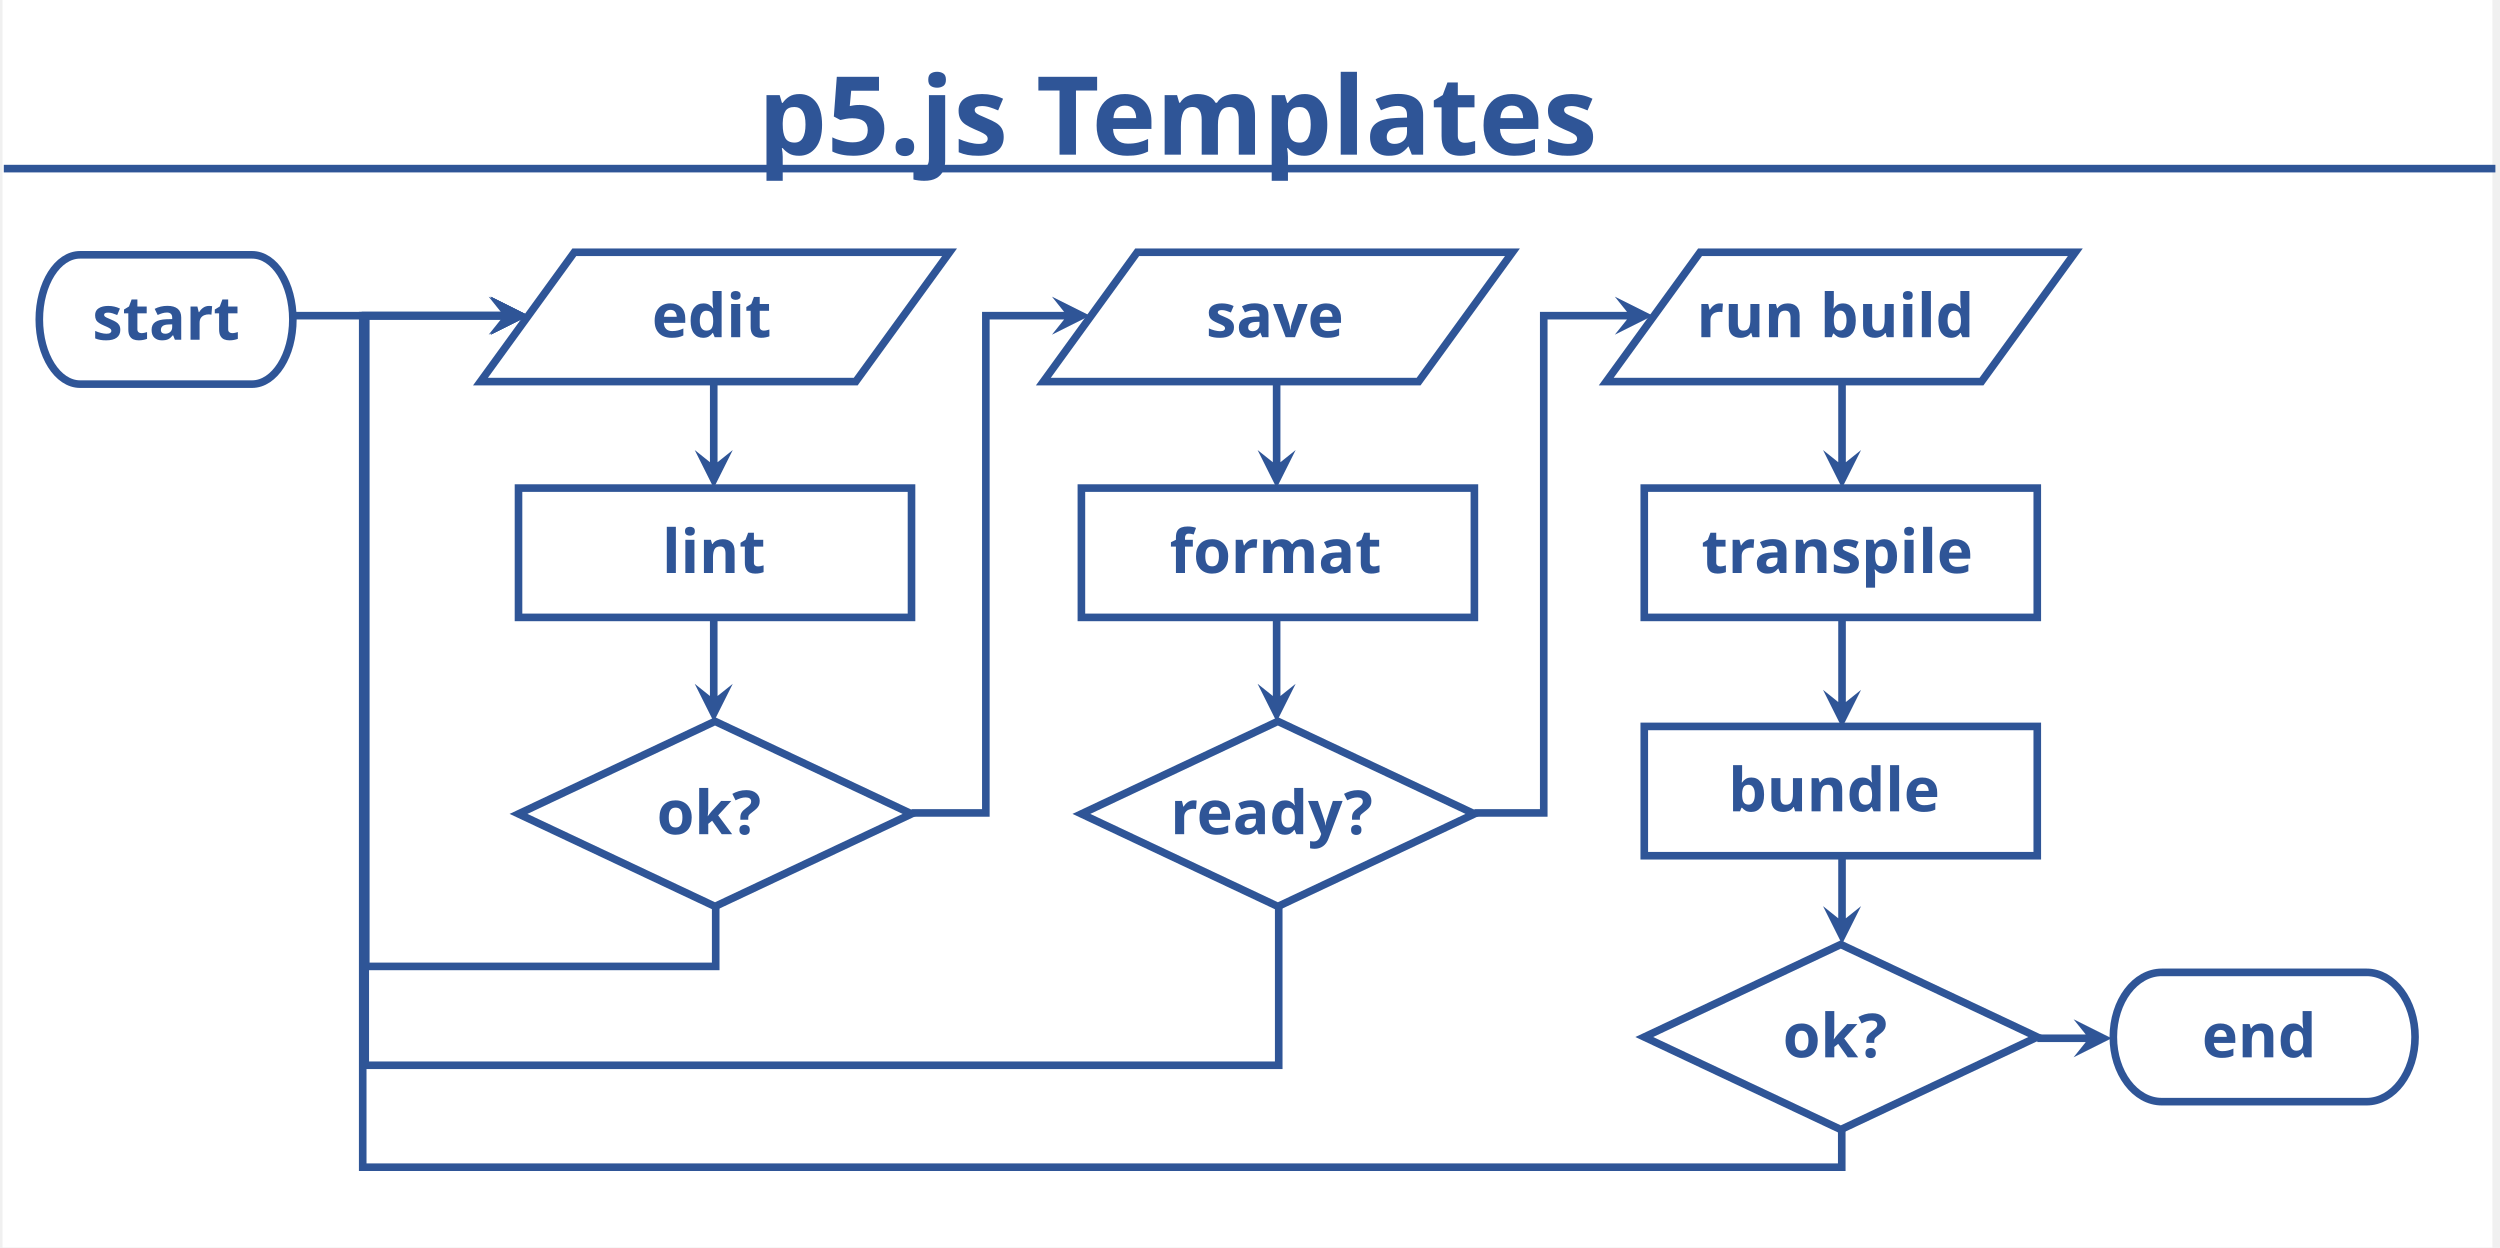
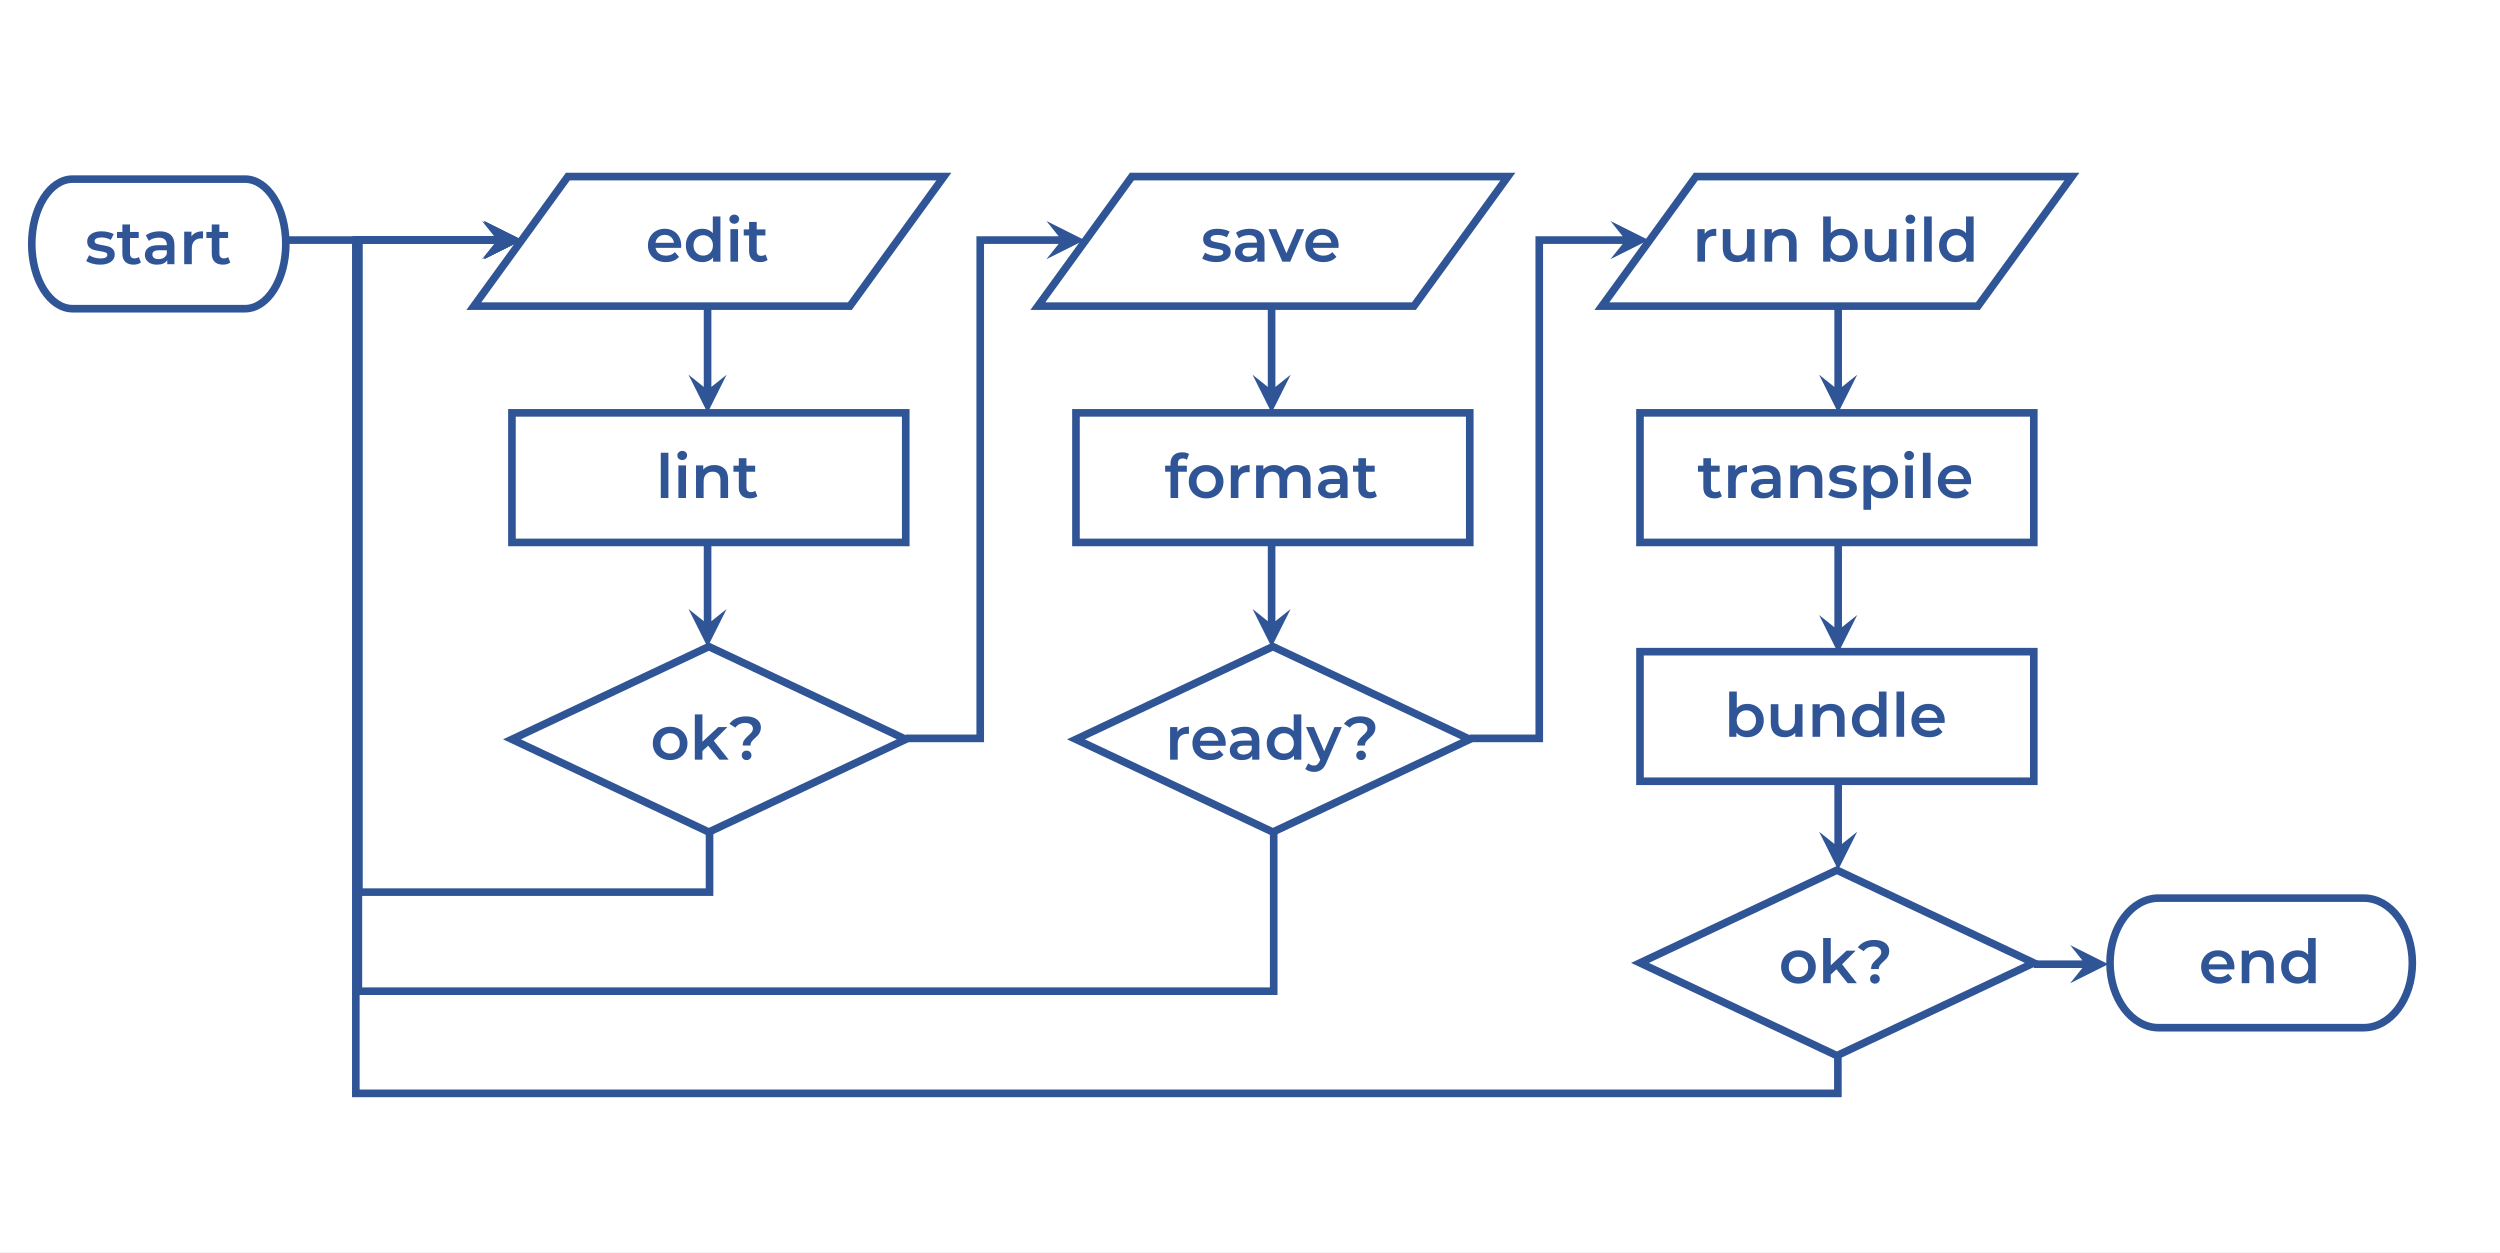
- <svg xmlns="http://www.w3.org/2000/svg" width="986" height="492" overflow="hidden">
+ <svg xmlns="http://www.w3.org/2000/svg" width="984" height="493" overflow="hidden">
  <defs>
-     <clipPath id="clip0">
-       <rect x="107" y="54" width="986" height="492" />
+     <clipPath id="a">
+       <path d="M110 84h984v493H110z" />
    </clipPath>
  </defs>
-   <g clip-path="url(#clip0)" transform="translate(-107 -54)">
-     <rect x="108" y="54" width="982" height="492" fill="#FFFFFF" />
-     <path d="M138.588 154.5 206.412 154.5C215.297 154.5 222.5 165.917 222.5 180 222.5 194.083 215.297 205.5 206.412 205.5L138.588 205.5C129.703 205.5 122.5 194.083 122.5 180 122.5 165.917 129.703 154.5 138.588 154.5Z" stroke="#2F5597" stroke-width="3" stroke-miterlimit="8" fill="none" fill-rule="evenodd" />
-     <text fill="#2F5597" font-family="Montserrat,Montserrat_MSFontService,sans-serif" font-weight="600" font-size="24" transform="translate(143.429 188)">start</text>
-     <path d="M296.5 204.5 333.5 153.5 481.5 153.5 444.5 204.5Z" stroke="#2F5597" stroke-width="3" stroke-miterlimit="8" fill="none" fill-rule="evenodd" />
-     <text fill="#2F5597" font-family="Montserrat,Montserrat_MSFontService,sans-serif" font-weight="600" font-size="24" transform="translate(364.111 187)">edit</text>
-     <rect x="311.5" y="246.5" width="155" height="51" stroke="#2F5597" stroke-width="3" stroke-miterlimit="8" fill="none" />
-     <text fill="#2F5597" font-family="Montserrat,Montserrat_MSFontService,sans-serif" font-weight="600" font-size="24" transform="translate(368.111 280)">lint</text>
-     <path d="M311.5 375 389 338.5 466.5 375 389 411.5Z" stroke="#2F5597" stroke-width="3" stroke-miterlimit="8" fill="none" fill-rule="evenodd" />
-     <text fill="#2F5597" font-family="Montserrat,Montserrat_MSFontService,sans-serif" font-weight="600" font-size="24" transform="translate(366.027 383)">ok?</text>
-     <path d="M755.5 463 833 426.5 910.5 463 833 499.5Z" stroke="#2F5597" stroke-width="3" stroke-miterlimit="8" fill="none" fill-rule="evenodd" />
-     <text fill="#2F5597" font-family="Montserrat,Montserrat_MSFontService,sans-serif" font-weight="600" font-size="24" transform="translate(810.138 471)">ok?</text>
-     <path d="M959.645 437.5 1040.36 437.5C1050.93 437.5 1059.5 448.917 1059.5 463 1059.5 477.083 1050.93 488.5 1040.36 488.5L959.645 488.5C949.071 488.5 940.5 477.083 940.5 463 940.5 448.917 949.071 437.5 959.645 437.5Z" stroke="#2F5597" stroke-width="3" stroke-miterlimit="8" fill="none" fill-rule="evenodd" />
-     <text fill="#2F5597" font-family="Montserrat,Montserrat_MSFontService,sans-serif" font-weight="600" font-size="24" transform="translate(975.451 471)">end</text>
-     <path d="M0-1.5 47.61-1.5 47.61 0 46.11-1.5 83.221-1.5 83.221 1.5 44.61 1.5 44.61 0 46.11 1.5 0 1.5ZM83.221 0 77.221-7.5 92.221 0 77.221 7.5Z" fill="#2F5597" transform="matrix(1 0 0 -1 222.5 178.5)" />
-     <path d="M390 204.5 390 226.998 388.5 226.998 390 225.498 390 237.497 387 237.497 387 223.998 388.5 223.998 387 225.498 387 204.5ZM388.5 237.497 396 231.497 388.5 246.497 381 231.497Z" fill="#2F5597" />
-     <path d="M390 297.5 390 319.598 388.5 319.598 390 318.098 390 329.697 387 329.697 387 316.598 388.5 316.598 387 318.098 387 297.5ZM388.5 329.697 396 323.697 388.5 338.697 381 323.697Z" fill="#2F5597" />
-     <path d="M518.5 204.5 555.5 153.5 703.5 153.5 666.5 204.5Z" stroke="#2F5597" stroke-width="3" stroke-miterlimit="8" fill="none" fill-rule="evenodd" />
-     <text fill="#2F5597" font-family="Montserrat,Montserrat_MSFontService,sans-serif" font-weight="600" font-size="24" transform="translate(582.666 187)">save</text>
-     <rect x="533.5" y="246.5" width="155" height="51" stroke="#2F5597" stroke-width="3" stroke-miterlimit="8" fill="none" />
-     <text fill="#2F5597" font-family="Montserrat,Montserrat_MSFontService,sans-serif" font-weight="600" font-size="24" transform="translate(568.333 280)">format</text>
-     <path d="M533.5 375 611 338.5 688.5 375 611 411.5Z" stroke="#2F5597" stroke-width="3" stroke-miterlimit="8" fill="none" fill-rule="evenodd" />
-     <text fill="#2F5597" font-family="Montserrat,Montserrat_MSFontService,sans-serif" font-weight="600" font-size="24" transform="translate(568.583 383)">ready?</text>
-     <path d="M612 204.5 612 226.998 610.5 226.998 612 225.498 612 237.497 609 237.497 609 223.998 610.5 223.998 609 225.498 609 204.5ZM610.5 237.497 618 231.497 610.5 246.497 603 231.497Z" fill="#2F5597" />
-     <path d="M612 297.5 612 319.598 610.5 319.598 612 318.098 612 329.697 609 329.697 609 316.598 610.5 316.598 609 318.098 609 297.5ZM610.5 329.697 618 323.697 610.5 338.697 603 323.697Z" fill="#2F5597" />
-     <path d="M0-1.5 30.816-1.5 30.816 196.126 29.316 194.626 61.386 194.626 61.386 197.626 27.816 197.626 27.816 0 29.316 1.5 0 1.5ZM61.386 196.126 55.386 188.626 70.386 196.126 55.386 203.626Z" fill="#2F5597" transform="matrix(1 0 0 -1 466.5 374.626)" />
-     <path d="M0 1.5-24 1.5-22.5 0-22.5 138.021-24 136.521 232.651 136.521 231.151 138.021 231.151 82.776 234.151 82.776 234.151 139.521-25.5 139.521-25.5-1.5 0-1.5ZM232.651 82.776 225.151 88.776 232.651 73.776 240.151 88.776Z" fill="#2F5597" transform="matrix(-6.12323e-17 -1 -1 6.12323e-17 389.276 411.151)" />
-     <path d="M0-1.5 28.856-1.5 28.856 196.126 27.356 194.626 61.386 194.626 61.386 197.626 25.856 197.626 25.856 0 27.356 1.5 0 1.5ZM61.386 196.126 55.386 188.626 70.386 196.126 55.386 203.626Z" fill="#2F5597" transform="matrix(1 0 0 -1 688.5 374.626)" />
-     <path d="M740.5 204.5 777.5 153.5 925.5 153.5 888.5 204.5Z" stroke="#2F5597" stroke-width="3" stroke-miterlimit="8" fill="none" fill-rule="evenodd" />
-     <text fill="#2F5597" font-family="Montserrat,Montserrat_MSFontService,sans-serif" font-weight="600" font-size="24" transform="translate(776.138 187)">run build</text>
-     <rect x="755.5" y="246.5" width="155" height="51" stroke="#2F5597" stroke-width="3" stroke-miterlimit="8" fill="none" />
-     <text fill="#2F5597" font-family="Montserrat,Montserrat_MSFontService,sans-serif" font-weight="600" font-size="24" transform="translate(778.054 280)">transpile</text>
-     <path d="M835 204.5 835 226.998 833.5 226.998 835 225.498 835 237.497 832 237.497 832 223.998 833.5 223.998 832 225.498 832 204.5ZM833.5 237.497 841 231.497 833.5 246.497 826 231.497Z" fill="#2F5597" />
-     <rect x="755.5" y="340.5" width="155" height="51" stroke="#2F5597" stroke-width="3" stroke-miterlimit="8" fill="none" />
-     <text fill="#2F5597" font-family="Montserrat,Montserrat_MSFontService,sans-serif" font-weight="600" font-size="24" transform="translate(788.638 374)">bundle</text>
-     <path d="M0-1.5 23.288-1.5 23.288 0 21.788-1.5 34.575-1.5 34.575 1.5 20.288 1.5 20.288 0 21.788 1.5 0 1.5ZM34.575 0 28.576-7.5 43.575 0 28.576 7.5Z" fill="#2F5597" transform="matrix(1.83697e-16 1 1 -1.83697e-16 833.5 297.5)" />
-     <path d="M0-1.5 18.939-1.5 18.939 0 17.439-1.5 25.877-1.5 25.877 1.5 15.939 1.5 15.939 0 17.439 1.5 0 1.5ZM25.877 0 19.877-7.5 34.877 0 19.877 7.5Z" fill="#2F5597" transform="matrix(1.83697e-16 1 1 -1.83697e-16 833.5 391.5)" />
-     <path d="M910.5 462 926.658 462 926.658 463.5 925.158 462 930.817 462 930.817 465 923.658 465 923.658 463.5 925.158 465 910.5 465ZM930.817 463.5 924.817 456 939.817 463.5 924.817 471Z" fill="#2F5597" />
-     <path d="M0 1.5-62.981 1.5-61.481 0-61.481 360.275-62.981 358.775 232.651 358.775 231.151 360.275 231.151 304.831 234.151 304.831 234.151 361.775-64.481 361.775-64.481-1.5 0-1.5ZM232.651 304.831 225.151 310.831 232.651 295.831 240.151 310.831Z" fill="#2F5597" transform="matrix(-6.12323e-17 -1 -1 6.12323e-17 611.331 411.151)" />
-     <path d="M0 1.5-15 1.5-13.5 0-13.5 583.332-15 581.832 320.846 581.832 319.346 583.332 319.346 526.887 322.346 526.887 322.346 584.832-16.5 584.832-16.5-1.5 0-1.5ZM320.846 526.887 313.346 532.887 320.846 517.887 328.346 532.887Z" fill="#2F5597" transform="matrix(-6.12323e-17 -1 -1 6.12323e-17 833.387 499.346)" />
-     <text fill="#2F5597" font-family="Montserrat,Montserrat_MSFontService,sans-serif" font-weight="700" font-size="43" transform="translate(405.941 115)">p5.js Templates</text>
-     <path d="M108.5 120.5 1091.18 120.5" stroke="#2F5597" stroke-width="3" stroke-miterlimit="8" fill="none" fill-rule="evenodd" />
+   <g clip-path="url(#a)" transform="translate(-110 -84)">
+     <path fill="#fff" fill-rule="evenodd" d="M110 84h985.707v492.853H110z" />
+     <path d="M138.588 154.5h67.824c8.885 0 16.088 11.417 16.088 25.5s-7.203 25.5-16.088 25.5h-67.824c-8.885 0-16.088-11.417-16.088-25.5s7.203-25.5 16.088-25.5z" stroke="#2F5597" stroke-width="3" stroke-miterlimit="8" fill="none" />
+     <g aria-label="start" fill="#2f5597">
+       <path d="M149.357 188.168q-1.56 0-3.048-.408t-2.376-1.032l1.152-2.28q.864.576 2.064.936 1.224.336 2.4.336 2.688 0 2.688-1.416 0-.672-.696-.936-.672-.264-2.184-.504-1.584-.24-2.592-.552-.984-.312-1.728-1.08-.72-.792-.72-2.184 0-1.824 1.512-2.904 1.536-1.104 4.128-1.104 1.32 0 2.64.312 1.32.288 2.16.792l-1.152 2.28q-1.632-.96-3.672-.96-1.32 0-2.016.408-.672.384-.672 1.032 0 .72.72 1.032.744.288 2.28.552 1.536.24 2.52.552.984.312 1.68 1.056.72.744.72 2.112 0 1.8-1.56 2.88-1.56 1.08-4.248 1.08zM165.461 187.304q-.528.432-1.296.648-.744.216-1.584.216-2.112 0-3.264-1.104-1.152-1.104-1.152-3.216v-6.168h-2.112v-2.4h2.112v-2.928h3v2.928h3.432v2.4h-3.432v6.096q0 .936.456 1.44.456.48 1.32.48 1.008 0 1.68-.528zM172.829 175.04q2.832 0 4.32 1.368 1.512 1.344 1.512 4.08V188h-2.832v-1.56q-.552.84-1.584 1.296-1.008.432-2.448.432t-2.52-.48q-1.08-.504-1.68-1.368-.576-.888-.576-1.992 0-1.728 1.272-2.76 1.296-1.056 4.056-1.056h3.312v-.192q0-1.344-.816-2.064-.792-.72-2.376-.72-1.08 0-2.136.336-1.032.336-1.752.936l-1.176-2.184q1.008-.768 2.424-1.176 1.416-.408 3-.408zm-.408 10.944q1.128 0 1.992-.504.888-.528 1.248-1.488v-1.488h-3.096q-2.592 0-2.592 1.704 0 .816.648 1.296.648.48 1.8.48zM185.357 177.056q1.296-2.016 4.56-2.016v2.856q-.384-.072-.696-.072-1.752 0-2.736 1.032-.984 1.008-.984 2.928V188h-3v-12.816h2.856zM200.645 187.304q-.528.432-1.296.648-.744.216-1.584.216-2.112 0-3.264-1.104-1.152-1.104-1.152-3.216v-6.168h-2.112v-2.4h2.112v-2.928h3v2.928h3.432v2.4h-3.432v6.096q0 .936.456 1.44.456.48 1.32.48 1.008 0 1.68-.528z" />
+     </g>
+     <path d="M296.5 204.5l37-51h148l-37 51z" stroke="#2F5597" stroke-width="3" stroke-miterlimit="8" fill="none" />
+     <g aria-label="edit" fill="#2f5597">
+       <path d="M378.127 180.664q0 .312-.048.888h-10.056q.264 1.416 1.368 2.256 1.128.816 2.784.816 2.112 0 3.48-1.392l1.608 1.848q-.864 1.032-2.184 1.56-1.32.528-2.976.528-2.112 0-3.72-.84T365.887 184q-.864-1.512-.864-3.408 0-1.872.84-3.36.864-1.512 2.376-2.352 1.512-.84 3.408-.84 1.872 0 3.336.84 1.488.816 2.304 2.328.84 1.488.84 3.456zm-6.48-4.224q-1.44 0-2.448.864-.984.84-1.2 2.256h7.272q-.192-1.392-1.176-2.256-.984-.864-2.448-.864zM393.559 169.192V187h-2.88v-1.656q-.744.912-1.848 1.368-1.08.456-2.4.456-1.848 0-3.336-.816-1.464-.816-2.304-2.304-.84-1.512-.84-3.456t.84-3.432q.84-1.488 2.304-2.304 1.488-.816 3.336-.816 1.272 0 2.328.432 1.056.432 1.8 1.296v-6.576zm-6.768 15.408q1.08 0 1.944-.48.864-.504 1.368-1.416.504-.912.504-2.112 0-1.2-.504-2.112-.504-.912-1.368-1.392-.864-.504-1.944-.504t-1.944.504q-.864.48-1.368 1.392-.504.912-.504 2.112 0 1.2.504 2.112.504.912 1.368 1.416.864.48 1.944.48zM397.495 174.184h3V187h-3zm1.512-2.112q-.816 0-1.368-.504-.552-.528-.552-1.296t.552-1.272q.552-.528 1.368-.528.816 0 1.368.504.552.48.552 1.224 0 .792-.552 1.344-.528.528-1.368.528zM412.135 186.304q-.528.432-1.296.648-.744.216-1.584.216-2.112 0-3.264-1.104-1.152-1.104-1.152-3.216v-6.168h-2.112v-2.4h2.112v-2.928h3v2.928h3.432v2.4h-3.432v6.096q0 .936.456 1.44.456.48 1.32.48 1.008 0 1.68-.528z" />
+     </g>
+     <path d="M311.5 246.5h155v51h-155z" fill="none" stroke="#2f5597" stroke-width="3" stroke-miterlimit="8" />
+     <g aria-label="lint" fill="#2f5597">
+       <path d="M370.079 262.192h3V280h-3zM377.015 267.184h3V280h-3zm1.512-2.112q-.816 0-1.368-.504-.552-.528-.552-1.296t.552-1.272q.552-.528 1.368-.528.816 0 1.368.504.552.48.552 1.224 0 .792-.552 1.344-.528.528-1.368.528zM391.223 267.04q2.424 0 3.888 1.416t1.464 4.2V280h-3v-6.96q0-1.68-.792-2.52-.792-.864-2.256-.864-1.656 0-2.616 1.008-.96.984-.96 2.856V280h-3v-12.816h2.856v1.656q.744-.888 1.872-1.344 1.128-.456 2.544-.456zM408.095 279.304q-.528.432-1.296.648-.744.216-1.584.216-2.112 0-3.264-1.104-1.152-1.104-1.152-3.216v-6.168h-2.112v-2.4h2.112v-2.928h3v2.928h3.432v2.4h-3.432v6.096q0 .936.456 1.44.456.48 1.32.48 1.008 0 1.68-.528z" />
+     </g>
+     <path d="M311.5 375l77.5-36.5 77.5 36.5-77.5 36.5z" stroke="#2F5597" stroke-width="3" stroke-miterlimit="8" fill="none" />
+     <g aria-label="ok?" fill="#2f5597">
+       <path d="M373.755 383.168q-1.944 0-3.504-.84T367.803 380q-.864-1.512-.864-3.408t.864-3.384q.888-1.488 2.448-2.328 1.56-.84 3.504-.84 1.968 0 3.528.84t2.424 2.328q.888 1.488.888 3.384t-.888 3.408q-.864 1.488-2.424 2.328-1.56.84-3.528.84zm0-2.568q1.656 0 2.736-1.104 1.08-1.104 1.08-2.904 0-1.8-1.08-2.904-1.08-1.104-2.736-1.104-1.656 0-2.736 1.104-1.056 1.104-1.056 2.904 0 1.8 1.056 2.904 1.08 1.104 2.736 1.104zM388.707 377.504l-2.232 2.112V383h-3v-17.808h3v10.752l6.216-5.76h3.6l-5.352 5.376 5.856 7.44h-3.648zM402.339 377.432q0-1.296.576-2.136.6-.864 1.728-1.872.864-.768 1.272-1.32.432-.576.432-1.296 0-1.008-.816-1.632-.816-.624-2.184-.624-2.592 0-3.912 1.848l-2.328-1.512q1.032-1.416 2.664-2.16 1.632-.768 3.84-.768 2.688 0 4.272 1.176 1.608 1.152 1.608 3.192 0 .984-.336 1.728-.312.744-.768 1.272-.456.504-1.2 1.176-.912.816-1.368 1.44-.432.624-.432 1.488zm1.536 5.736q-.84 0-1.392-.528-.528-.552-.528-1.344t.528-1.32q.552-.528 1.392-.528.816 0 1.344.528.552.528.552 1.32t-.552 1.344q-.528.528-1.344.528z" />
+     </g>
+     <path d="M755.5 463l77.5-36.5 77.5 36.5-77.5 36.5z" stroke="#2F5597" stroke-width="3" stroke-miterlimit="8" fill="none" />
+     <g aria-label="ok?" fill="#2f5597">
+       <path d="M817.866 471.168q-1.944 0-3.504-.84T811.914 468q-.864-1.512-.864-3.408t.864-3.384q.888-1.488 2.448-2.328 1.56-.84 3.504-.84 1.968 0 3.528.84t2.424 2.328q.888 1.488.888 3.384t-.888 3.408q-.864 1.488-2.424 2.328-1.56.84-3.528.84zm0-2.568q1.656 0 2.736-1.104 1.08-1.104 1.08-2.904 0-1.8-1.08-2.904-1.08-1.104-2.736-1.104-1.656 0-2.736 1.104-1.056 1.104-1.056 2.904 0 1.8 1.056 2.904 1.08 1.104 2.736 1.104zM832.818 465.504l-2.232 2.112V471h-3v-17.808h3v10.752l6.216-5.76h3.6l-5.352 5.376 5.856 7.44h-3.648zM846.45 465.432q0-1.296.576-2.136.6-.864 1.728-1.872.864-.768 1.272-1.32.432-.576.432-1.296 0-1.008-.816-1.632-.816-.624-2.184-.624-2.592 0-3.912 1.848l-2.328-1.512q1.032-1.416 2.664-2.16 1.632-.768 3.84-.768 2.688 0 4.272 1.176 1.608 1.152 1.608 3.192 0 .984-.336 1.728-.312.744-.768 1.272-.456.504-1.2 1.176-.912.816-1.368 1.44-.432.624-.432 1.488zm1.536 5.736q-.84 0-1.392-.528-.528-.552-.528-1.344t.528-1.32q.552-.528 1.392-.528.816 0 1.344.528.552.528.552 1.32t-.552 1.344q-.528.528-1.344.528z" />
+     </g>
+     <path d="M959.645 437.5h80.715c10.57 0 19.14 11.417 19.14 25.5s-8.57 25.5-19.14 25.5h-80.715c-10.574 0-19.145-11.417-19.145-25.5s8.571-25.5 19.145-25.5z" stroke="#2F5597" stroke-width="3" stroke-miterlimit="8" fill="none" />
+     <g aria-label="end" fill="#2f5597">
+       <path d="M989.467 464.664q0 .312-.048.888h-10.056q.264 1.416 1.368 2.256 1.128.816 2.784.816 2.112 0 3.48-1.392l1.608 1.848q-.864 1.032-2.184 1.56-1.32.528-2.976.528-2.112 0-3.72-.84T977.227 468q-.864-1.512-.864-3.408 0-1.872.84-3.36.864-1.512 2.376-2.352 1.512-.84 3.408-.84 1.872 0 3.336.84 1.488.816 2.304 2.328.84 1.488.84 3.456zm-6.48-4.224q-1.44 0-2.448.864-.984.84-1.2 2.256h7.272q-.192-1.392-1.176-2.256-.984-.864-2.448-.864zM999.619 458.04q2.424 0 3.888 1.416t1.464 4.2V471h-3v-6.96q0-1.68-.792-2.52-.792-.864-2.256-.864-1.656 0-2.616 1.008-.96.984-.96 2.856V471h-3v-12.816h2.856v1.656q.744-.888 1.872-1.344 1.128-.456 2.544-.456zM1021.459 453.192V471h-2.88v-1.656q-.744.912-1.848 1.368-1.08.456-2.4.456-1.848 0-3.336-.816-1.464-.816-2.304-2.304-.84-1.512-.84-3.456t.84-3.432q.84-1.488 2.304-2.304 1.488-.816 3.336-.816 1.272 0 2.328.432 1.056.432 1.8 1.296v-6.576zm-6.768 15.408q1.08 0 1.944-.48.864-.504 1.368-1.416.504-.912.504-2.112 0-1.2-.504-2.112-.504-.912-1.368-1.392-.864-.504-1.944-.504t-1.944.504q-.864.48-1.368 1.392-.504.912-.504 2.112 0 1.2.504 2.112.504.912 1.368 1.416.864.48 1.944.48z" />
+     </g>
+     <path d="M222.5 180h47.61v-1.5l-1.5 1.5h37.11v-3h-38.61v1.5l1.5-1.5H222.5zm83.22-1.5l-6 7.5 15-7.5-15-7.5zM390 204.5v22.498h-1.5l1.5-1.5v11.999h-3v-13.499h1.5l-1.5 1.5V204.5zm-1.5 32.997l7.5-6-7.5 15-7.5-15zM390 297.5v22.098h-1.5l1.5-1.5v11.599h-3v-13.099h1.5l-1.5 1.5V297.5zm-1.5 32.197l7.5-6-7.5 15-7.5-15z" fill="#2F5597" />
+     <path d="M518.5 204.5l37-51h148l-37 51z" stroke="#2F5597" stroke-width="3" stroke-miterlimit="8" fill="none" />
+     <g aria-label="save" fill="#2f5597">
+       <path d="M588.594 187.168q-1.56 0-3.048-.408t-2.376-1.032l1.152-2.28q.864.576 2.064.936 1.224.336 2.4.336 2.688 0 2.688-1.416 0-.672-.696-.936-.672-.264-2.184-.504-1.584-.24-2.592-.552-.984-.312-1.728-1.08-.72-.792-.72-2.184 0-1.824 1.512-2.904 1.536-1.104 4.128-1.104 1.32 0 2.64.312 1.32.288 2.16.792l-1.152 2.28q-1.632-.96-3.672-.96-1.32 0-2.016.408-.672.384-.672 1.032 0 .72.72 1.032.744.288 2.28.552 1.536.24 2.52.552.984.312 1.68 1.056.72.744.72 2.112 0 1.8-1.56 2.88-1.56 1.08-4.248 1.08zM601.89 174.04q2.832 0 4.32 1.368 1.512 1.344 1.512 4.08V187h-2.832v-1.56q-.552.84-1.584 1.296-1.008.432-2.448.432t-2.52-.48q-1.08-.504-1.68-1.368-.576-.888-.576-1.992 0-1.728 1.272-2.76 1.296-1.056 4.056-1.056h3.312v-.192q0-1.344-.816-2.064-.792-.72-2.376-.72-1.08 0-2.136.336-1.032.336-1.752.936l-1.176-2.184q1.008-.768 2.424-1.176 1.416-.408 3-.408zm-.408 10.944q1.128 0 1.992-.504.888-.528 1.248-1.488v-1.488h-3.096q-2.592 0-2.592 1.704 0 .816.648 1.296.648.48 1.8.48zM623.322 174.184L617.826 187h-3.096l-5.496-12.816h3.12l3.984 9.504 4.104-9.504zM636.882 180.664q0 .312-.048.888h-10.056q.264 1.416 1.368 2.256 1.128.816 2.784.816 2.112 0 3.48-1.392l1.608 1.848q-.864 1.032-2.184 1.56-1.32.528-2.976.528-2.112 0-3.72-.84T624.642 184q-.864-1.512-.864-3.408 0-1.872.84-3.36.864-1.512 2.376-2.352 1.512-.84 3.408-.84 1.872 0 3.336.84 1.488.816 2.304 2.328.84 1.488.84 3.456zm-6.48-4.224q-1.44 0-2.448.864-.984.84-1.2 2.256h7.272q-.192-1.392-1.176-2.256-.984-.864-2.448-.864z" />
+     </g>
+     <path d="M533.5 246.5h155v51h-155z" fill="none" stroke="#2f5597" stroke-width="3" stroke-miterlimit="8" />
+     <g aria-label="format" fill="#2f5597">
+       <path d="M575.509 264.448q-1.896 0-1.896 2.064v.768h3.528v2.4h-3.432V280h-3v-10.32h-2.112v-2.4h2.112v-.816q0-2.064 1.2-3.24 1.2-1.2 3.384-1.2 1.728 0 2.712.696l-.84 2.256q-.768-.528-1.656-.528zM584.725 280.168q-1.944 0-3.504-.84T578.773 277q-.864-1.512-.864-3.408t.864-3.384q.888-1.488 2.448-2.328 1.56-.84 3.504-.84 1.968 0 3.528.84t2.424 2.328q.888 1.488.888 3.384t-.888 3.408q-.864 1.488-2.424 2.328-1.56.84-3.528.84zm0-2.568q1.656 0 2.736-1.104 1.08-1.104 1.08-2.904 0-1.8-1.08-2.904-1.08-1.104-2.736-1.104-1.656 0-2.736 1.104-1.056 1.104-1.056 2.904 0 1.8 1.056 2.904 1.08 1.104 2.736 1.104zM597.3 269.056q1.297-2.016 4.56-2.016v2.856q-.383-.072-.695-.072-1.752 0-2.736 1.032-.984 1.008-.984 2.928V280h-3v-12.816h2.856zM620.58 267.04q2.425 0 3.84 1.416 1.417 1.392 1.417 4.2V280h-3v-6.96q0-1.68-.744-2.52-.744-.864-2.136-.864-1.512 0-2.424 1.008-.912.984-.912 2.832V280h-3v-6.96q0-1.68-.744-2.52-.744-.864-2.136-.864-1.536 0-2.448.984-.888.984-.888 2.856V280h-3v-12.816h2.856v1.632q.72-.864 1.8-1.32 1.08-.456 2.4-.456 1.44 0 2.544.552 1.128.528 1.776 1.584.792-1.008 2.04-1.56 1.248-.576 2.76-.576zM634.573 267.04q2.832 0 4.32 1.368 1.512 1.344 1.512 4.08V280h-2.832v-1.56q-.552.84-1.584 1.296-1.008.432-2.448.432t-2.52-.48q-1.08-.504-1.68-1.368-.576-.888-.576-1.992 0-1.728 1.272-2.76 1.296-1.056 4.056-1.056h3.312v-.192q0-1.344-.816-2.064-.792-.72-2.376-.72-1.08 0-2.136.336-1.032.336-1.752.936l-1.176-2.184q1.008-.768 2.424-1.176 1.416-.408 3-.408zm-.408 10.944q1.128 0 1.992-.504.888-.528 1.248-1.488v-1.488h-3.096q-2.592 0-2.592 1.704 0 .816.648 1.296.648.48 1.8.48zM651.949 279.304q-.528.432-1.296.648-.744.216-1.584.216-2.112 0-3.264-1.104-1.152-1.104-1.152-3.216v-6.168h-2.112v-2.4h2.112v-2.928h3v2.928h3.432v2.4h-3.432v6.096q0 .936.456 1.44.456.48 1.32.48 1.008 0 1.68-.528z" />
+     </g>
+     <path d="M533.5 375l77.5-36.5 77.5 36.5-77.5 36.5z" stroke="#2F5597" stroke-width="3" stroke-miterlimit="8" fill="none" />
+     <g aria-label="ready?" fill="#2f5597">
+       <path d="M573.407 372.056q1.296-2.016 4.56-2.016v2.856q-.384-.072-.696-.072-1.752 0-2.736 1.032-.984 1.008-.984 2.928V383h-3v-12.816h2.856zM592.439 376.664q0 .312-.048.888h-10.056q.264 1.416 1.368 2.256 1.128.816 2.784.816 2.112 0 3.48-1.392l1.608 1.848q-.864 1.032-2.184 1.56-1.32.528-2.976.528-2.112 0-3.72-.84T580.199 380q-.864-1.512-.864-3.408 0-1.872.84-3.36.864-1.512 2.376-2.352 1.512-.84 3.408-.84 1.872 0 3.336.84 1.488.816 2.304 2.328.84 1.488.84 3.456zm-6.48-4.224q-1.44 0-2.448.864-.984.84-1.2 2.256h7.272q-.192-1.392-1.176-2.256-.984-.864-2.448-.864zM599.855 370.04q2.832 0 4.32 1.368 1.512 1.344 1.512 4.08V383h-2.832v-1.56q-.552.84-1.584 1.296-1.008.432-2.448.432t-2.52-.48q-1.08-.504-1.68-1.368-.576-.888-.576-1.992 0-1.728 1.272-2.76 1.296-1.056 4.056-1.056h3.312v-.192q0-1.344-.816-2.064-.792-.72-2.376-.72-1.08 0-2.136.336-1.032.336-1.752.936l-1.176-2.184q1.008-.768 2.424-1.176 1.416-.408 3-.408zm-.408 10.944q1.128 0 1.992-.504.888-.528 1.248-1.488v-1.488h-3.096q-2.592 0-2.592 1.704 0 .816.648 1.296.648.48 1.8.48zM622.199 365.192V383h-2.88v-1.656q-.744.912-1.848 1.368-1.08.456-2.4.456-1.848 0-3.336-.816-1.464-.816-2.304-2.304-.84-1.512-.84-3.456t.84-3.432q.84-1.488 2.304-2.304 1.488-.816 3.336-.816 1.272 0 2.328.432 1.056.432 1.8 1.296v-6.576zM615.43 380.6q1.08 0 1.944-.48.864-.504 1.368-1.416.504-.912.504-2.112 0-1.2-.504-2.112-.504-.912-1.368-1.392-.864-.504-1.944-.504t-1.944.504q-.864.48-1.368 1.392-.504.912-.504 2.112 0 1.2.504 2.112.504.912 1.368 1.416.864.48 1.944.48zM638.135 370.184l-6 13.848q-.84 2.088-2.04 2.928-1.2.864-2.904.864-.96 0-1.896-.312-.936-.312-1.536-.864l1.2-2.208q.432.408 1.008.648.6.24 1.2.24.792 0 1.296-.408.528-.408.96-1.368l.216-.504-5.592-12.864h3.12l4.032 9.48 4.056-9.48zM644.207 377.432q0-1.296.576-2.136.6-.864 1.728-1.872.864-.768 1.272-1.32.432-.576.432-1.296 0-1.008-.816-1.632-.816-.624-2.184-.624-2.592 0-3.912 1.848l-2.328-1.512q1.032-1.416 2.664-2.16 1.632-.768 3.84-.768 2.688 0 4.272 1.176 1.608 1.152 1.608 3.192 0 .984-.336 1.728-.312.744-.768 1.272-.456.504-1.2 1.176-.912.816-1.368 1.44-.432.624-.432 1.488zm1.536 5.736q-.84 0-1.392-.528-.528-.552-.528-1.344t.528-1.32q.552-.528 1.392-.528.816 0 1.344.528.552.528.552 1.32t-.552 1.344q-.528.528-1.344.528z" />
+     </g>
+     <path d="M612 204.5v22.498h-1.5l1.5-1.5v11.999h-3v-13.499h1.5l-1.5 1.5V204.5zm-1.5 32.997l7.5-6-7.5 15-7.5-15zM612 297.5v22.098h-1.5l1.5-1.5v11.599h-3v-13.099h1.5l-1.5 1.5V297.5zm-1.5 32.197l7.5-6-7.5 15-7.5-15zM466.5 376.126h30.816V178.5l-1.5 1.5h32.07v-3h-33.57v197.626l1.5-1.5H466.5zM527.886 178.5l-6 7.5 15-7.5-15-7.5zM387.776 411.151v24l1.5-1.5H251.255l1.5 1.5V178.5l-1.5 1.5H306.5v-3h-56.745v259.651h141.021v-25.5zM306.5 178.5l-6 7.5 15-7.5-15-7.5zM688.5 376.126h28.856V178.5l-1.5 1.5h34.03v-3h-35.53v197.626l1.5-1.5H688.5zM749.886 178.5l-6 7.5 15-7.5-15-7.5z" fill="#2F5597" />
+     <path d="M740.5 204.5l37-51h148l-37 51z" stroke="#2F5597" stroke-width="3" stroke-miterlimit="8" fill="none" />
+     <g aria-label="run build" fill="#2f5597">
+       <path d="M780.962 176.056q1.296-2.016 4.56-2.016v2.856q-.384-.072-.696-.072-1.752 0-2.736 1.032-.984 1.008-.984 2.928V187h-3v-12.816h2.856zM800.594 174.184V187h-2.856v-1.632q-.72.864-1.8 1.344-1.08.456-2.328.456-2.568 0-4.056-1.416-1.464-1.44-1.464-4.248v-7.32h3v6.912q0 1.728.768 2.592.792.84 2.232.84 1.608 0 2.544-.984.96-1.008.96-2.88v-6.48zM811.802 174.04q2.424 0 3.888 1.416t1.464 4.2V187h-3v-6.96q0-1.68-.792-2.52-.792-.864-2.256-.864-1.656 0-2.616 1.008-.96.984-.96 2.856V187h-3v-12.816h2.856v1.656q.744-.888 1.872-1.344 1.128-.456 2.544-.456zM834.698 174.04q1.872 0 3.336.816 1.488.816 2.328 2.304.84 1.488.84 3.432t-.84 3.456q-.84 1.488-2.328 2.304-1.464.816-3.336.816-1.32 0-2.424-.456-1.08-.456-1.824-1.368V187h-2.856v-17.808h3v6.552q.768-.84 1.8-1.272 1.056-.432 2.304-.432zm-.336 10.56q1.656 0 2.712-1.104 1.08-1.104 1.08-2.904 0-1.8-1.08-2.904-1.056-1.104-2.712-1.104-1.08 0-1.944.504-.864.48-1.368 1.392-.504.912-.504 2.112 0 1.2.504 2.112.504.912 1.368 1.416.864.48 1.944.48zM856.466 174.184V187h-2.856v-1.632q-.72.864-1.8 1.344-1.08.456-2.328.456-2.568 0-4.056-1.416-1.464-1.44-1.464-4.248v-7.32h3v6.912q0 1.728.768 2.592.792.84 2.232.84 1.608 0 2.544-.984.96-1.008.96-2.88v-6.48zM860.402 174.184h3V187h-3zm1.512-2.112q-.816 0-1.368-.504-.552-.528-.552-1.296t.552-1.272q.552-.528 1.368-.528.816 0 1.368.504.552.48.552 1.224 0 .792-.552 1.344-.528.528-1.368.528zM867.338 169.192h3V187h-3zM886.826 169.192V187h-2.88v-1.656q-.744.912-1.848 1.368-1.08.456-2.4.456-1.848 0-3.336-.816-1.464-.816-2.304-2.304-.84-1.512-.84-3.456t.84-3.432q.84-1.488 2.304-2.304 1.488-.816 3.336-.816 1.272 0 2.328.432 1.056.432 1.8 1.296v-6.576zm-6.768 15.408q1.08 0 1.944-.48.864-.504 1.368-1.416.504-.912.504-2.112 0-1.2-.504-2.112-.504-.912-1.368-1.392-.864-.504-1.944-.504t-1.944.504q-.864.48-1.368 1.392-.504.912-.504 2.112 0 1.2.504 2.112.504.912 1.368 1.416.864.48 1.944.48z" />
+     </g>
+     <path d="M755.5 246.5h155v51h-155z" fill="none" stroke="#2f5597" stroke-width="3" stroke-miterlimit="8" />
+     <g aria-label="transpile" fill="#2f5597">
+       <path d="M787.726 279.304q-.528.432-1.296.648-.744.216-1.584.216-2.112 0-3.264-1.104-1.152-1.104-1.152-3.216v-6.168h-2.112v-2.4h2.112v-2.928h3v2.928h3.432v2.4h-3.432v6.096q0 .936.456 1.44.456.48 1.32.48 1.008 0 1.68-.528zM793.054 269.056q1.296-2.016 4.56-2.016v2.856q-.384-.072-.696-.072-1.752 0-2.736 1.032-.984 1.008-.984 2.928V280h-3v-12.816h2.856zM804.982 267.04q2.832 0 4.32 1.368 1.512 1.344 1.512 4.08V280h-2.832v-1.56q-.552.84-1.584 1.296-1.008.432-2.448.432t-2.52-.48q-1.08-.504-1.68-1.368-.576-.888-.576-1.992 0-1.728 1.272-2.76 1.296-1.056 4.056-1.056h3.312v-.192q0-1.344-.816-2.064-.792-.72-2.376-.72-1.08 0-2.136.336-1.032.336-1.752.936l-1.176-2.184q1.008-.768 2.424-1.176 1.416-.408 3-.408zm-.408 10.944q1.128 0 1.992-.504.888-.528 1.248-1.488v-1.488h-3.096q-2.592 0-2.592 1.704 0 .816.648 1.296.648.48 1.8.48zM821.926 267.04q2.424 0 3.888 1.416t1.464 4.2V280h-3v-6.96q0-1.68-.792-2.52-.792-.864-2.256-.864-1.656 0-2.616 1.008-.96.984-.96 2.856V280h-3v-12.816h2.856v1.656q.744-.888 1.872-1.344 1.128-.456 2.544-.456zM835.054 280.168q-1.56 0-3.048-.408t-2.376-1.032l1.152-2.28q.864.576 2.064.936 1.224.336 2.4.336 2.688 0 2.688-1.416 0-.672-.696-.936-.672-.264-2.184-.504-1.584-.24-2.592-.552-.984-.312-1.728-1.08-.72-.792-.72-2.184 0-1.824 1.512-2.904 1.536-1.104 4.128-1.104 1.32 0 2.64.312 1.32.288 2.16.792l-1.152 2.28q-1.632-.96-3.672-.96-1.32 0-2.016.408-.672.384-.672 1.032 0 .72.72 1.032.744.288 2.28.552 1.536.24 2.52.552.984.312 1.68 1.056.72.744.72 2.112 0 1.8-1.56 2.88-1.56 1.08-4.248 1.08zM850.558 267.04q1.872 0 3.336.816 1.488.816 2.328 2.304.84 1.488.84 3.432t-.84 3.456q-.84 1.488-2.328 2.304-1.464.816-3.336.816-2.592 0-4.104-1.728v6.216h-3v-17.472h2.856v1.68q.744-.912 1.824-1.368 1.104-.456 2.424-.456zm-.336 10.56q1.656 0 2.712-1.104 1.08-1.104 1.08-2.904 0-1.8-1.08-2.904-1.056-1.104-2.712-1.104-1.08 0-1.944.504-.864.48-1.368 1.392-.504.912-.504 2.112 0 1.2.504 2.112.504.912 1.368 1.416.864.48 1.944.48zM859.918 267.184h3V280h-3zm1.512-2.112q-.816 0-1.368-.504-.552-.528-.552-1.296t.552-1.272q.552-.528 1.368-.528.816 0 1.368.504.552.48.552 1.224 0 .792-.552 1.344-.528.528-1.368.528zM866.854 262.192h3V280h-3zM885.838 273.664q0 .312-.048.888h-10.056q.264 1.416 1.368 2.256 1.128.816 2.784.816 2.112 0 3.48-1.392l1.608 1.848q-.864 1.032-2.184 1.56-1.32.528-2.976.528-2.112 0-3.72-.84T873.598 277q-.864-1.512-.864-3.408 0-1.872.84-3.36.864-1.512 2.376-2.352 1.512-.84 3.408-.84 1.872 0 3.336.84 1.488.816 2.304 2.328.84 1.488.84 3.456zm-6.48-4.224q-1.44 0-2.448.864-.984.84-1.2 2.256h7.272q-.192-1.392-1.176-2.256-.984-.864-2.448-.864z" />
+     </g>
+     <path d="M835 204.5v22.498h-1.5l1.5-1.5v11.999h-3v-13.499h1.5l-1.5 1.5V204.5zm-1.5 32.997l7.5-6-7.5 15-7.5-15z" fill="#2F5597" />
+     <path d="M755.5 340.5h155v51h-155z" fill="none" stroke="#2f5597" stroke-width="3" stroke-miterlimit="8" />
+     <g aria-label="bundle" fill="#2f5597">
+       <path d="M797.71 361.04q1.872 0 3.336.816 1.488.816 2.328 2.304.84 1.488.84 3.432t-.84 3.456q-.84 1.488-2.328 2.304-1.464.816-3.336.816-1.32 0-2.424-.456-1.08-.456-1.824-1.368V374h-2.856v-17.808h3v6.552q.768-.84 1.8-1.272 1.056-.432 2.304-.432zm-.336 10.56q1.656 0 2.712-1.104 1.08-1.104 1.08-2.904 0-1.8-1.08-2.904-1.056-1.104-2.712-1.104-1.08 0-1.944.504-.864.48-1.368 1.392-.504.912-.504 2.112 0 1.2.504 2.112.504.912 1.368 1.416.864.48 1.944.48zM819.478 361.184V374h-2.856v-1.632q-.72.864-1.8 1.344-1.08.456-2.328.456-2.568 0-4.056-1.416-1.464-1.44-1.464-4.248v-7.32h3v6.912q0 1.728.768 2.592.792.84 2.232.84 1.608 0 2.544-.984.96-1.008.96-2.88v-6.48zM830.686 361.04q2.424 0 3.888 1.416t1.464 4.2V374h-3v-6.96q0-1.68-.792-2.52-.792-.864-2.256-.864-1.656 0-2.616 1.008-.96.984-.96 2.856V374h-3v-12.816h2.856v1.656q.744-.888 1.872-1.344 1.128-.456 2.544-.456zM852.526 356.192V374h-2.88v-1.656q-.744.912-1.848 1.368-1.08.456-2.4.456-1.848 0-3.336-.816-1.464-.816-2.304-2.304-.84-1.512-.84-3.456t.84-3.432q.84-1.488 2.304-2.304 1.488-.816 3.336-.816 1.272 0 2.328.432 1.056.432 1.8 1.296v-6.576zm-6.768 15.408q1.08 0 1.944-.48.864-.504 1.368-1.416.504-.912.504-2.112 0-1.2-.504-2.112-.504-.912-1.368-1.392-.864-.504-1.944-.504t-1.944.504q-.864.48-1.368 1.392-.504.912-.504 2.112 0 1.2.504 2.112.504.912 1.368 1.416.864.48 1.944.48zM856.462 356.192h3V374h-3zM875.446 367.664q0 .312-.048.888h-10.056q.264 1.416 1.368 2.256 1.128.816 2.784.816 2.112 0 3.48-1.392l1.608 1.848q-.864 1.032-2.184 1.56-1.32.528-2.976.528-2.112 0-3.72-.84T863.206 371q-.864-1.512-.864-3.408 0-1.872.84-3.36.864-1.512 2.376-2.352 1.512-.84 3.408-.84 1.872 0 3.336.84 1.488.816 2.304 2.328.84 1.488.84 3.456zm-6.48-4.224q-1.44 0-2.448.864-.984.84-1.2 2.256h7.272q-.192-1.392-1.176-2.256-.984-.864-2.448-.864z" />
+     </g>
+     <path d="M832 297.5v23.288h1.5l-1.5-1.5v12.787h3v-14.287h-1.5l1.5 1.5V297.5zm1.5 34.575l-7.5-6 7.5 15 7.5-15zM832 391.5v18.939h1.5l-1.5-1.5v8.438h3v-9.938h-1.5l1.5 1.5V391.5zm1.5 25.877l-7.5-6 7.5 15 7.5-15zM910.5 462h16.158v1.5l-1.5-1.5h5.659v3h-7.159v-1.5l1.5 1.5H910.5zm20.317 1.5l-6-7.5 15 7.5-15 7.5zM609.831 411.151v62.981l1.5-1.5H251.056l1.5 1.5V178.5l-1.5 1.5H306.5v-3h-56.944v298.632h363.275v-64.481zM306.5 178.5l-6 7.5 15-7.5-15-7.5z" fill="#2F5597" />
+     <path d="M831.887 499.346v15l1.5-1.5H250.055l1.5 1.5V178.5l-1.5 1.5H306.5v-3h-57.945v338.846h586.332v-16.5zM306.5 178.5l-6 7.5 15-7.5-15-7.5z" fill="#2F5597" />
  </g>
</svg>
